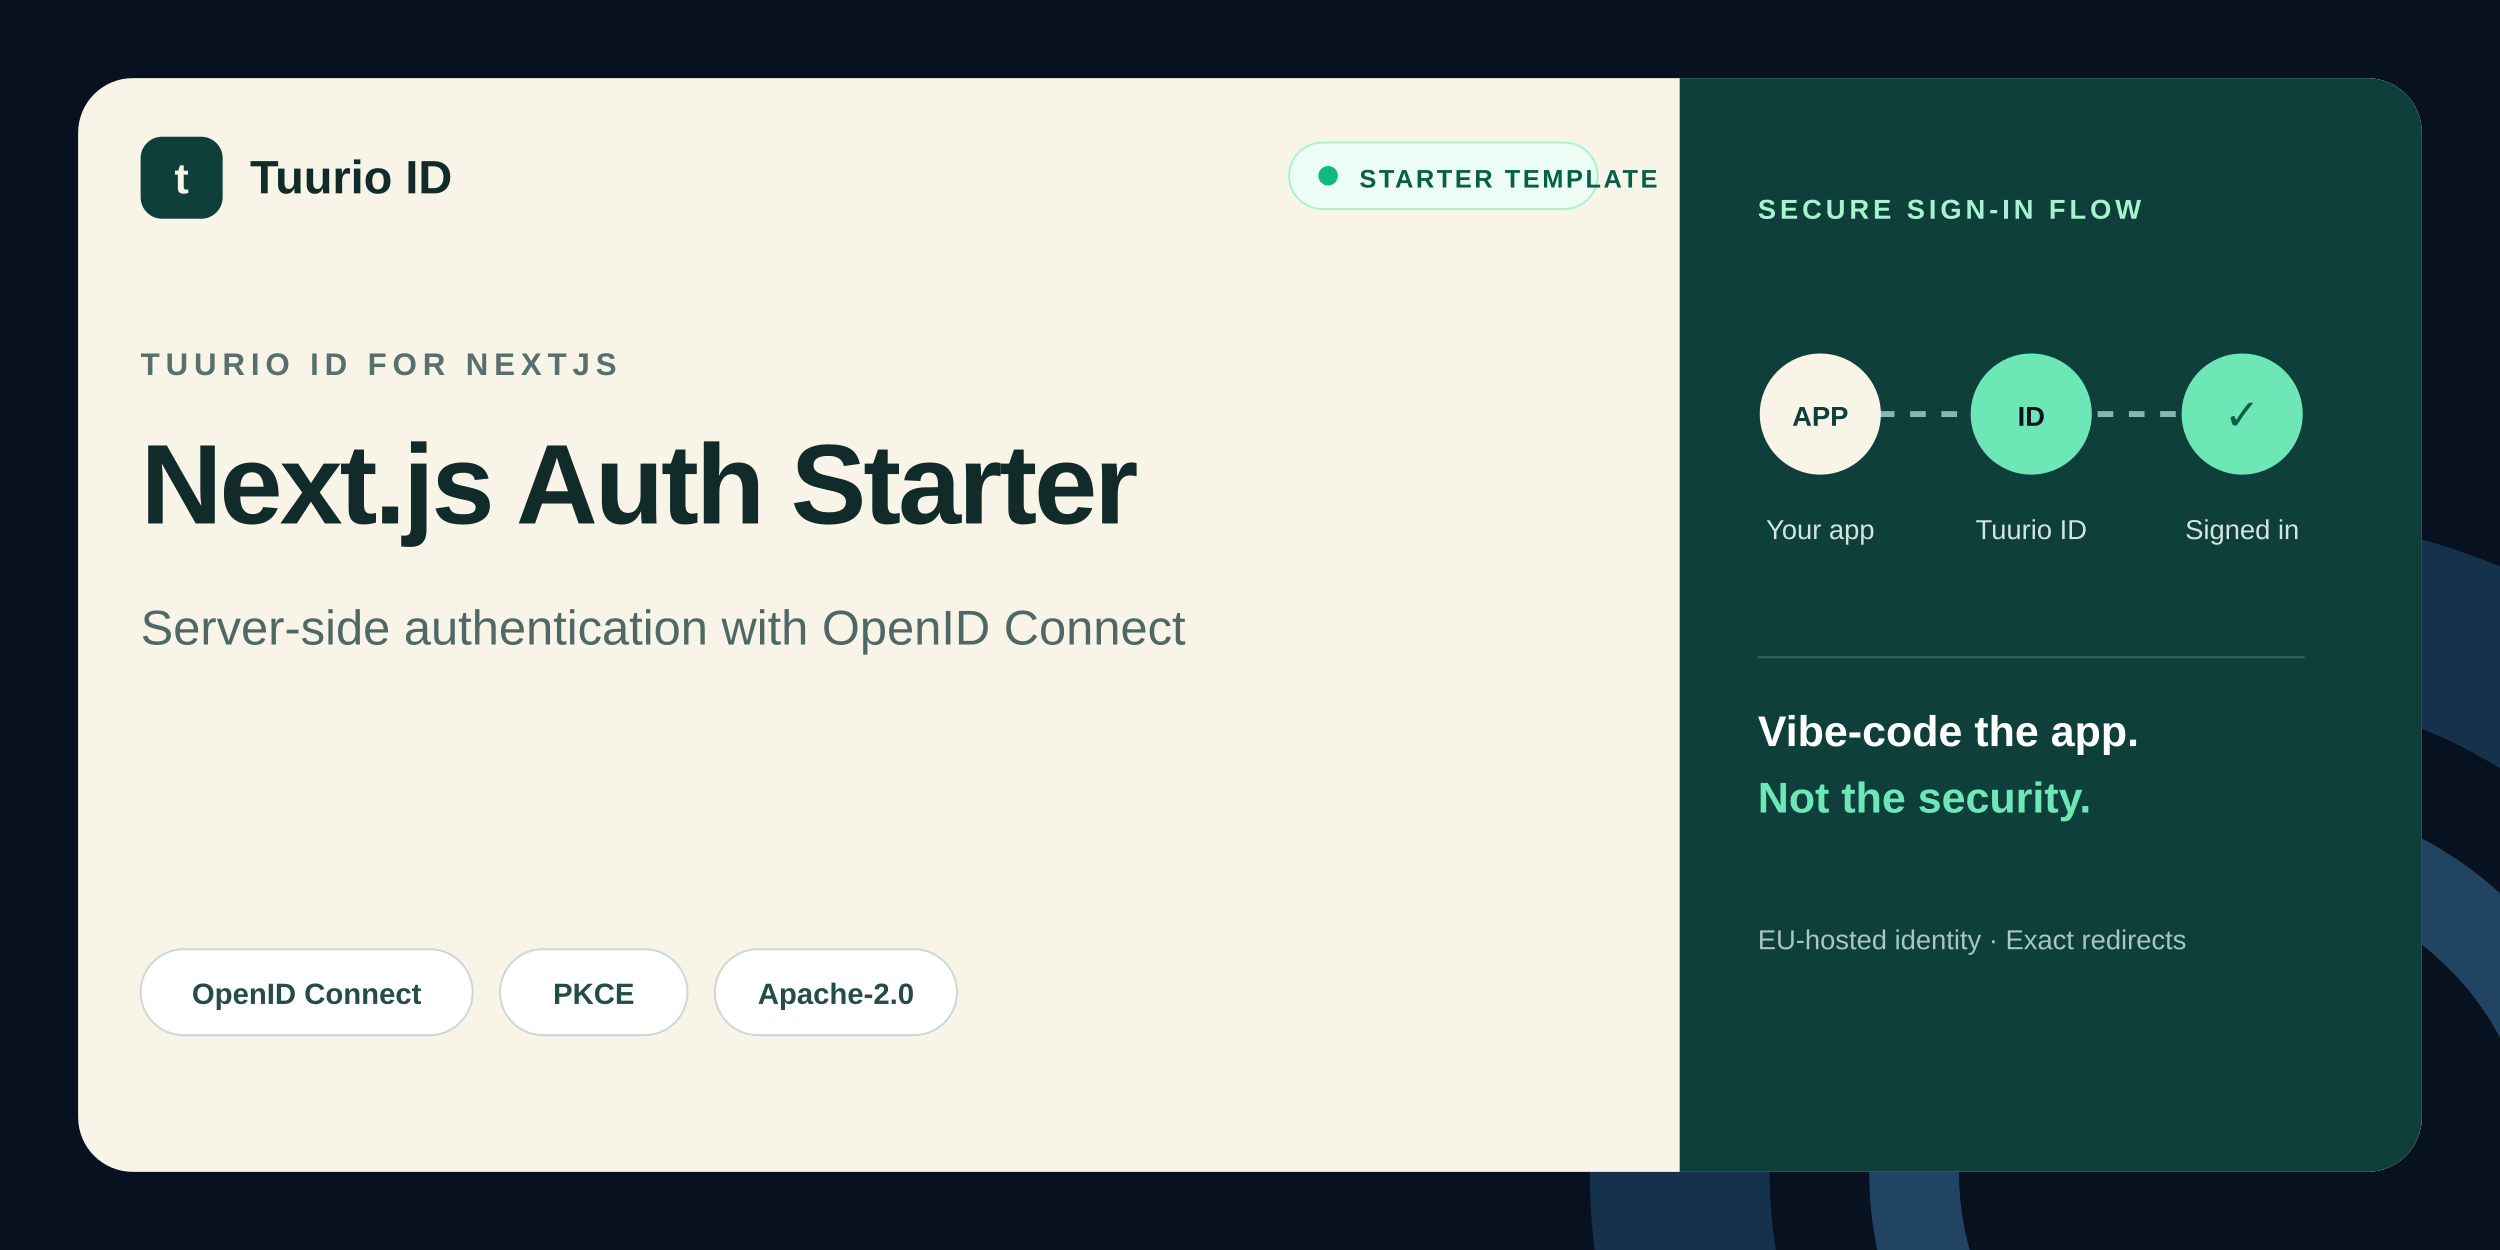
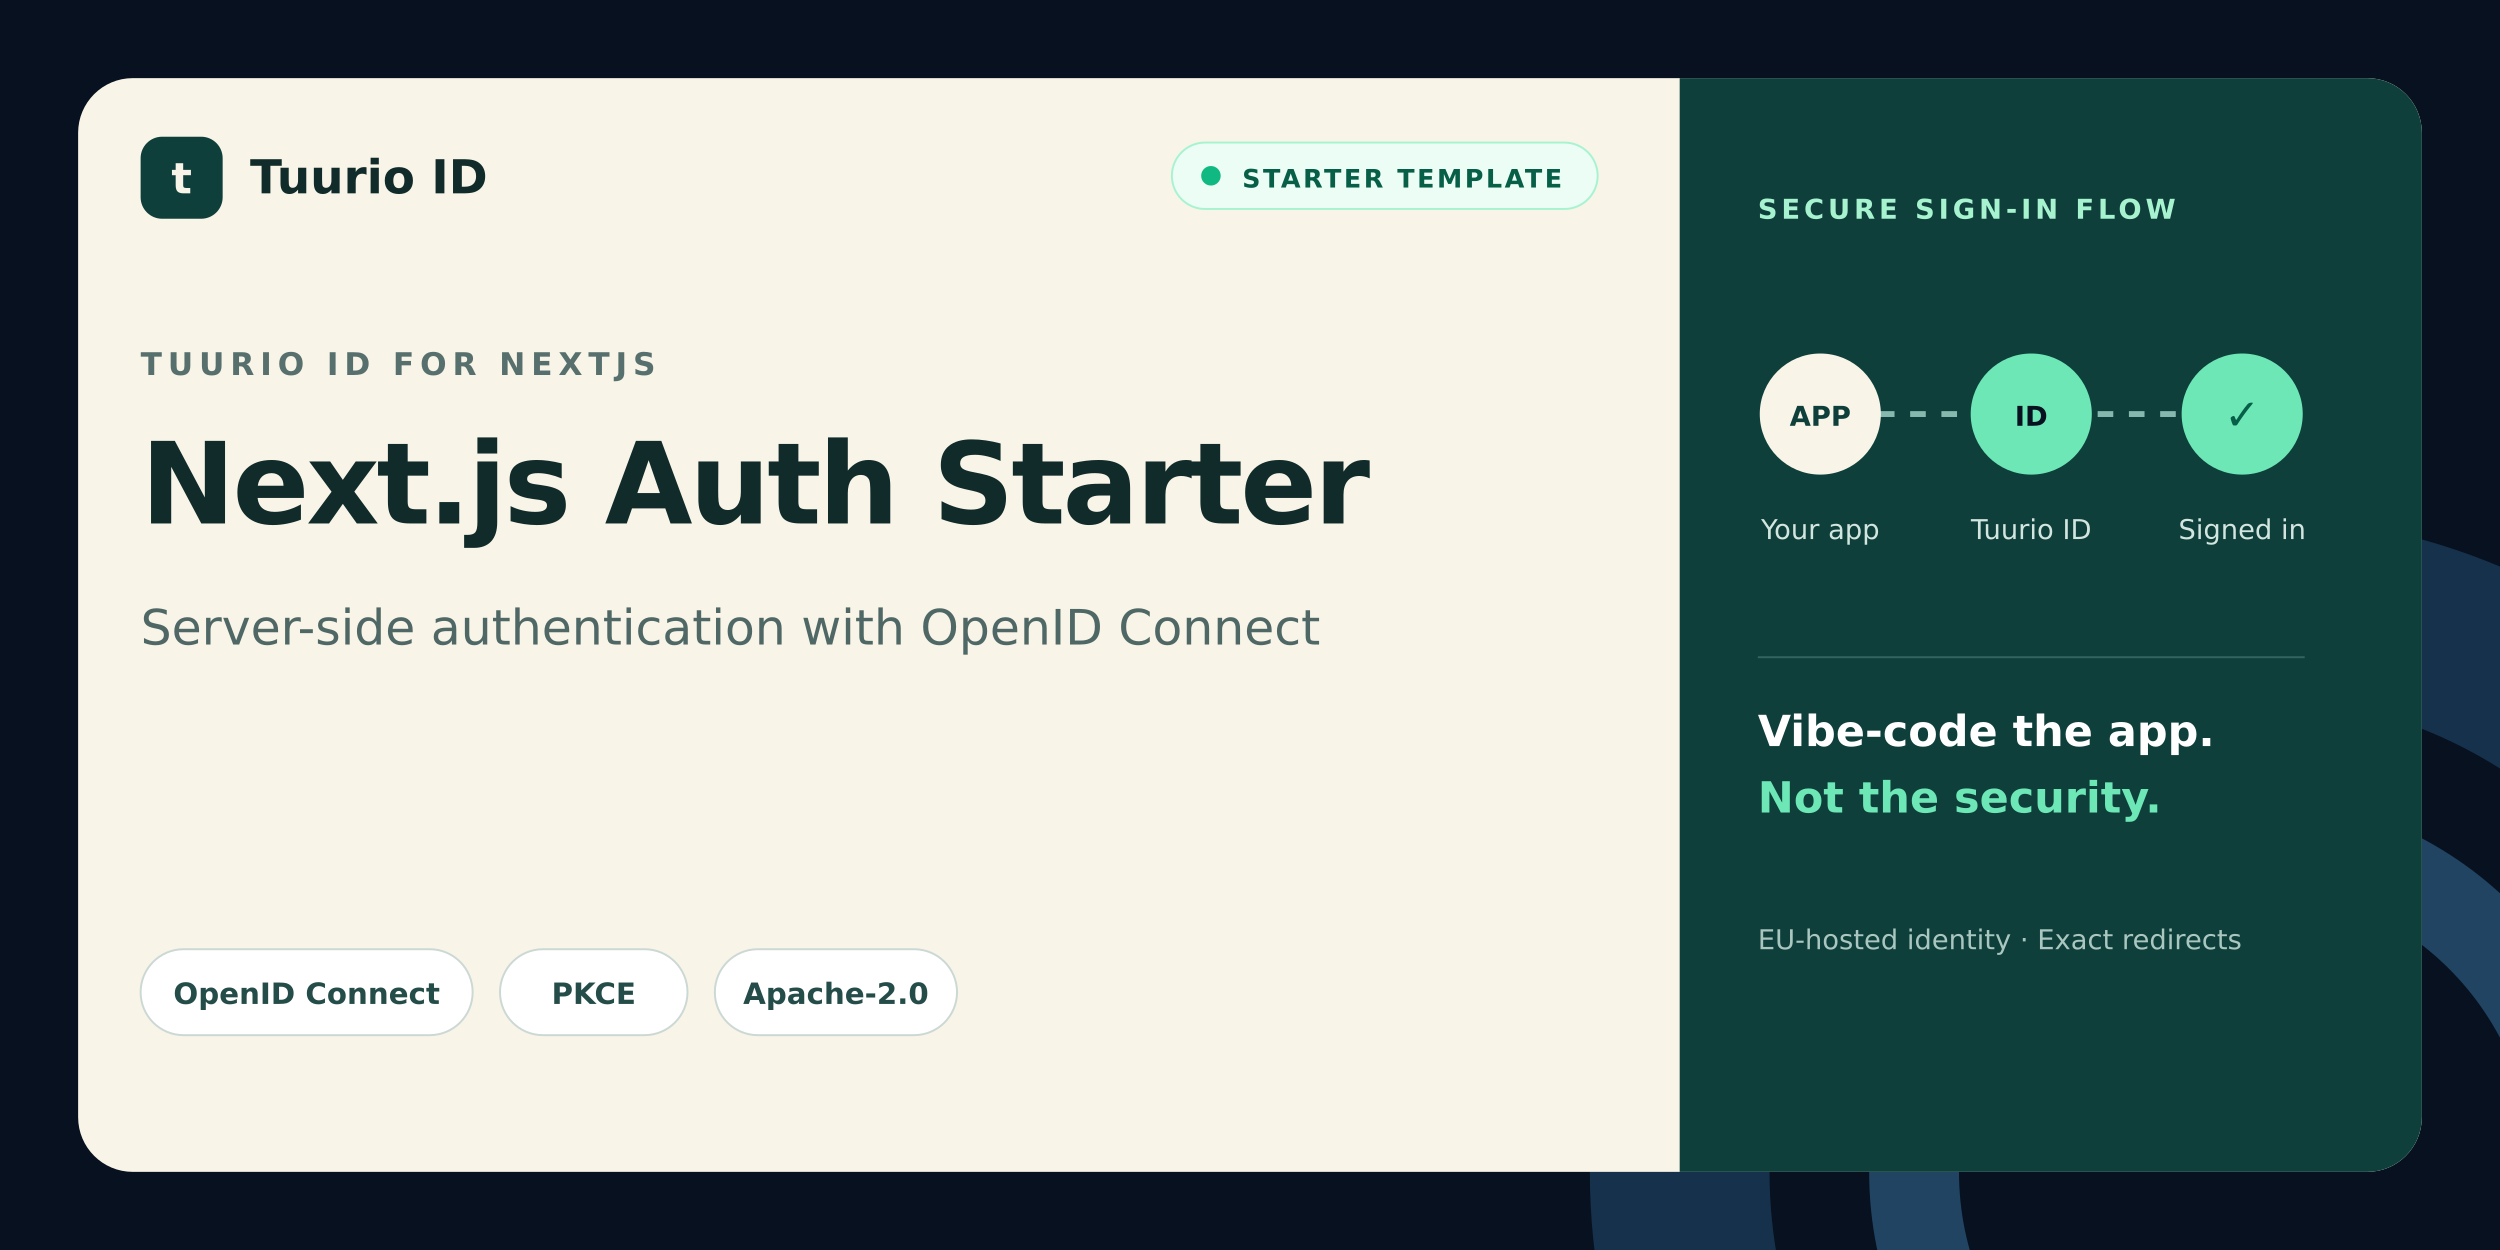
<svg xmlns="http://www.w3.org/2000/svg" width="1280" height="640" viewBox="0 0 1280 640">
  <rect width="1280" height="640" fill="#07111f" />
  <circle cx="1150" cy="600" r="290" fill="none" stroke="#16314b" stroke-width="92" />
  <circle cx="1150" cy="600" r="170" fill="none" stroke="#214463" stroke-width="46" />
  <rect x="40" y="40" width="1200" height="560" rx="28" fill="#f8f4e8" />
  <path d="M860 40h352a28 28 0 0 1 28 28v504a28 28 0 0 1-28 28H860z" fill="#0e3f3b" />
  <rect x="72" y="70" width="42" height="42" rx="11" fill="#0e3f3b" />
-   <text x="93" y="99" text-anchor="middle" fill="#f8f4e8" font-family="Arial, Helvetica, sans-serif" font-size="22" font-weight="700">t</text>
-   <text x="128" y="99" fill="#102b29" font-family="Arial, Helvetica, sans-serif" font-size="24" font-weight="700">Tuurio ID</text>
-   <rect x="660" y="73" width="158" height="34" rx="17" fill="#ecfdf5" stroke="#a7f3d0" />
-   <circle cx="680" cy="90" r="5" fill="#10b981" />
-   <text x="696" y="96" fill="#065f46" font-family="Arial, Helvetica, sans-serif" font-size="13" font-weight="700" letter-spacing="1.3">STARTER TEMPLATE</text>
-   <text x="72" y="192" fill="#58706d" font-family="Arial, Helvetica, sans-serif" font-size="16" font-weight="700" letter-spacing="3">TUURIO ID FOR NEXTJS</text>
-   <text x="72" y="268" fill="#102b29" font-family="Arial, Helvetica, sans-serif" font-size="58" font-weight="700" letter-spacing="-1.5">
+   <text x="93" y="99" text-anchor="middle" fill="#f8f4e8" font-family="DejaVu Sans, Arial, Helvetica, sans-serif" font-size="22" font-weight="700">t</text>
+   <text x="128" y="99" fill="#102b29" font-family="DejaVu Sans, Arial, Helvetica, sans-serif" font-size="24" font-weight="700">Tuurio ID</text>
+   <rect x="600" y="73" width="218" height="34" rx="17" fill="#ecfdf5" stroke="#a7f3d0" />
+   <circle cx="620" cy="90" r="5" fill="#10b981" />
+   <text x="636" y="96" fill="#065f46" font-family="DejaVu Sans, Arial, Helvetica, sans-serif" font-size="13" font-weight="700" letter-spacing="1.3">STARTER TEMPLATE</text>
+   <text x="72" y="192" fill="#58706d" font-family="DejaVu Sans, Arial, Helvetica, sans-serif" font-size="16" font-weight="700" letter-spacing="3">TUURIO ID FOR NEXTJS</text>
+   <text x="72" y="268" fill="#102b29" font-family="DejaVu Sans, Arial, Helvetica, sans-serif" font-size="58" font-weight="700" letter-spacing="-1.5">
    <tspan x="72" dy="0">Next.js Auth Starter</tspan>
  </text>
-   <text x="72" y="330" fill="#4f6865" font-family="Arial, Helvetica, sans-serif" font-size="25">Server-side authentication with OpenID Connect</text>
+   <text x="72" y="330" fill="#4f6865" font-family="DejaVu Sans, Arial, Helvetica, sans-serif" font-size="25">Server-side authentication with OpenID Connect</text>
  <g transform="translate(72 486)">
    <rect width="170" height="44" rx="22" fill="#ffffff" stroke="#cbd8d4" />
-     <text x="85" y="28" text-anchor="middle" fill="#244c48" font-family="Arial, Helvetica, sans-serif" font-size="15" font-weight="700">OpenID Connect</text>
+     <text x="85" y="28" text-anchor="middle" fill="#244c48" font-family="DejaVu Sans, Arial, Helvetica, sans-serif" font-size="15" font-weight="700">OpenID Connect</text>
    <rect x="184" width="96" height="44" rx="22" fill="#ffffff" stroke="#cbd8d4" />
-     <text x="232" y="28" text-anchor="middle" fill="#244c48" font-family="Arial, Helvetica, sans-serif" font-size="15" font-weight="700">PKCE</text>
+     <text x="232" y="28" text-anchor="middle" fill="#244c48" font-family="DejaVu Sans, Arial, Helvetica, sans-serif" font-size="15" font-weight="700">PKCE</text>
    <rect x="294" width="124" height="44" rx="22" fill="#ffffff" stroke="#cbd8d4" />
-     <text x="356" y="28" text-anchor="middle" fill="#244c48" font-family="Arial, Helvetica, sans-serif" font-size="15" font-weight="700">Apache-2.0</text>
+     <text x="356" y="28" text-anchor="middle" fill="#244c48" font-family="DejaVu Sans, Arial, Helvetica, sans-serif" font-size="15" font-weight="700">Apache-2.0</text>
  </g>
  <g transform="translate(900 112)">
-     <text x="0" y="0" fill="#a7f3d0" font-family="Arial, Helvetica, sans-serif" font-size="14" font-weight="700" letter-spacing="2">SECURE SIGN-IN FLOW</text>
+     <text x="0" y="0" fill="#a7f3d0" font-family="DejaVu Sans, Arial, Helvetica, sans-serif" font-size="14" font-weight="700" letter-spacing="2">SECURE SIGN-IN FLOW</text>
    <line x1="30" y1="100" x2="250" y2="100" stroke="#87b8ae" stroke-width="3" stroke-dasharray="8 8" />
    <circle cx="32" cy="100" r="31" fill="#f8f4e8" />
    <circle cx="140" cy="100" r="31" fill="#6ee7b7" />
    <circle cx="248" cy="100" r="31" fill="#6ee7b7" />
-     <text x="32" y="106" text-anchor="middle" fill="#0e3f3b" font-family="Arial, Helvetica, sans-serif" font-size="14" font-weight="700">APP</text>
-     <text x="140" y="106" text-anchor="middle" fill="#07111f" font-family="Arial, Helvetica, sans-serif" font-size="14" font-weight="700">ID</text>
-     <text x="248" y="108" text-anchor="middle" fill="#065f46" font-family="Arial, Helvetica, sans-serif" font-size="22" font-weight="700">✓</text>
-     <text x="32" y="164" text-anchor="middle" fill="#d2e5df" font-family="Arial, Helvetica, sans-serif" font-size="14">Your app</text>
-     <text x="140" y="164" text-anchor="middle" fill="#d2e5df" font-family="Arial, Helvetica, sans-serif" font-size="14">Tuurio ID</text>
-     <text x="248" y="164" text-anchor="middle" fill="#d2e5df" font-family="Arial, Helvetica, sans-serif" font-size="14">Signed in</text>
+     <text x="32" y="106" text-anchor="middle" fill="#0e3f3b" font-family="DejaVu Sans, Arial, Helvetica, sans-serif" font-size="14" font-weight="700">APP</text>
+     <text x="140" y="106" text-anchor="middle" fill="#07111f" font-family="DejaVu Sans, Arial, Helvetica, sans-serif" font-size="14" font-weight="700">ID</text>
+     <text x="248" y="108" text-anchor="middle" fill="#065f46" font-family="DejaVu Sans, Arial, Helvetica, sans-serif" font-size="22" font-weight="700">✓</text>
+     <text x="32" y="164" text-anchor="middle" fill="#d2e5df" font-family="DejaVu Sans, Arial, Helvetica, sans-serif" font-size="14">Your app</text>
+     <text x="140" y="164" text-anchor="middle" fill="#d2e5df" font-family="DejaVu Sans, Arial, Helvetica, sans-serif" font-size="14">Tuurio ID</text>
+     <text x="248" y="164" text-anchor="middle" fill="#d2e5df" font-family="DejaVu Sans, Arial, Helvetica, sans-serif" font-size="14">Signed in</text>
    <rect x="0" y="224" width="280" height="1" fill="#35645e" />
-     <text x="0" y="270" fill="#ffffff" font-family="Arial, Helvetica, sans-serif" font-size="22" font-weight="700">Vibe-code the app.</text>
-     <text x="0" y="304" fill="#6ee7b7" font-family="Arial, Helvetica, sans-serif" font-size="22" font-weight="700">Not the security.</text>
-     <text x="0" y="374" fill="#a9c6bf" font-family="Arial, Helvetica, sans-serif" font-size="14">EU-hosted identity · Exact redirects</text>
+     <text x="0" y="270" fill="#ffffff" font-family="DejaVu Sans, Arial, Helvetica, sans-serif" font-size="22" font-weight="700">Vibe-code the app.</text>
+     <text x="0" y="304" fill="#6ee7b7" font-family="DejaVu Sans, Arial, Helvetica, sans-serif" font-size="22" font-weight="700">Not the security.</text>
+     <text x="0" y="374" fill="#a9c6bf" font-family="DejaVu Sans, Arial, Helvetica, sans-serif" font-size="14">EU-hosted identity · Exact redirects</text>
  </g>
</svg>
